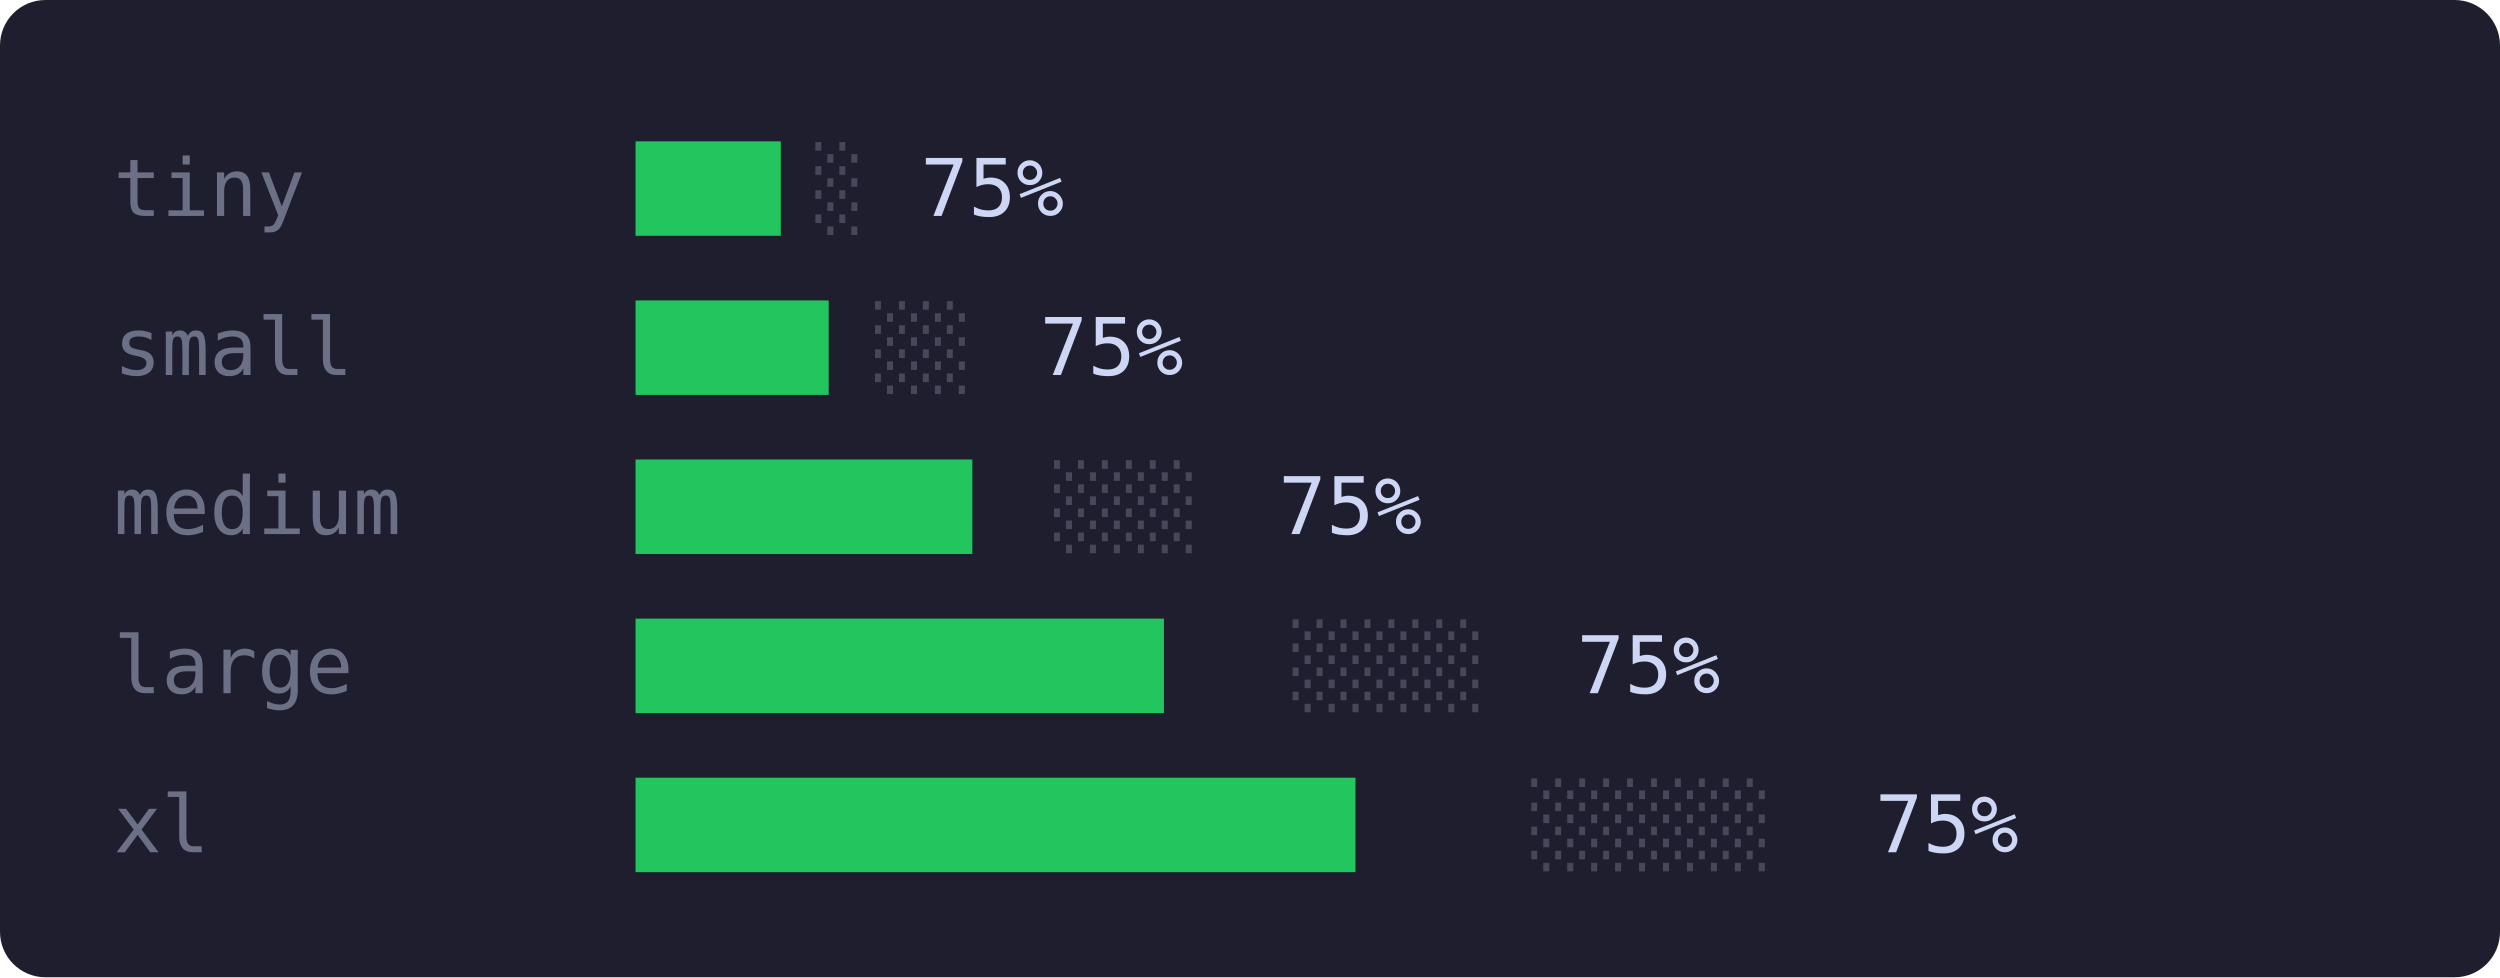
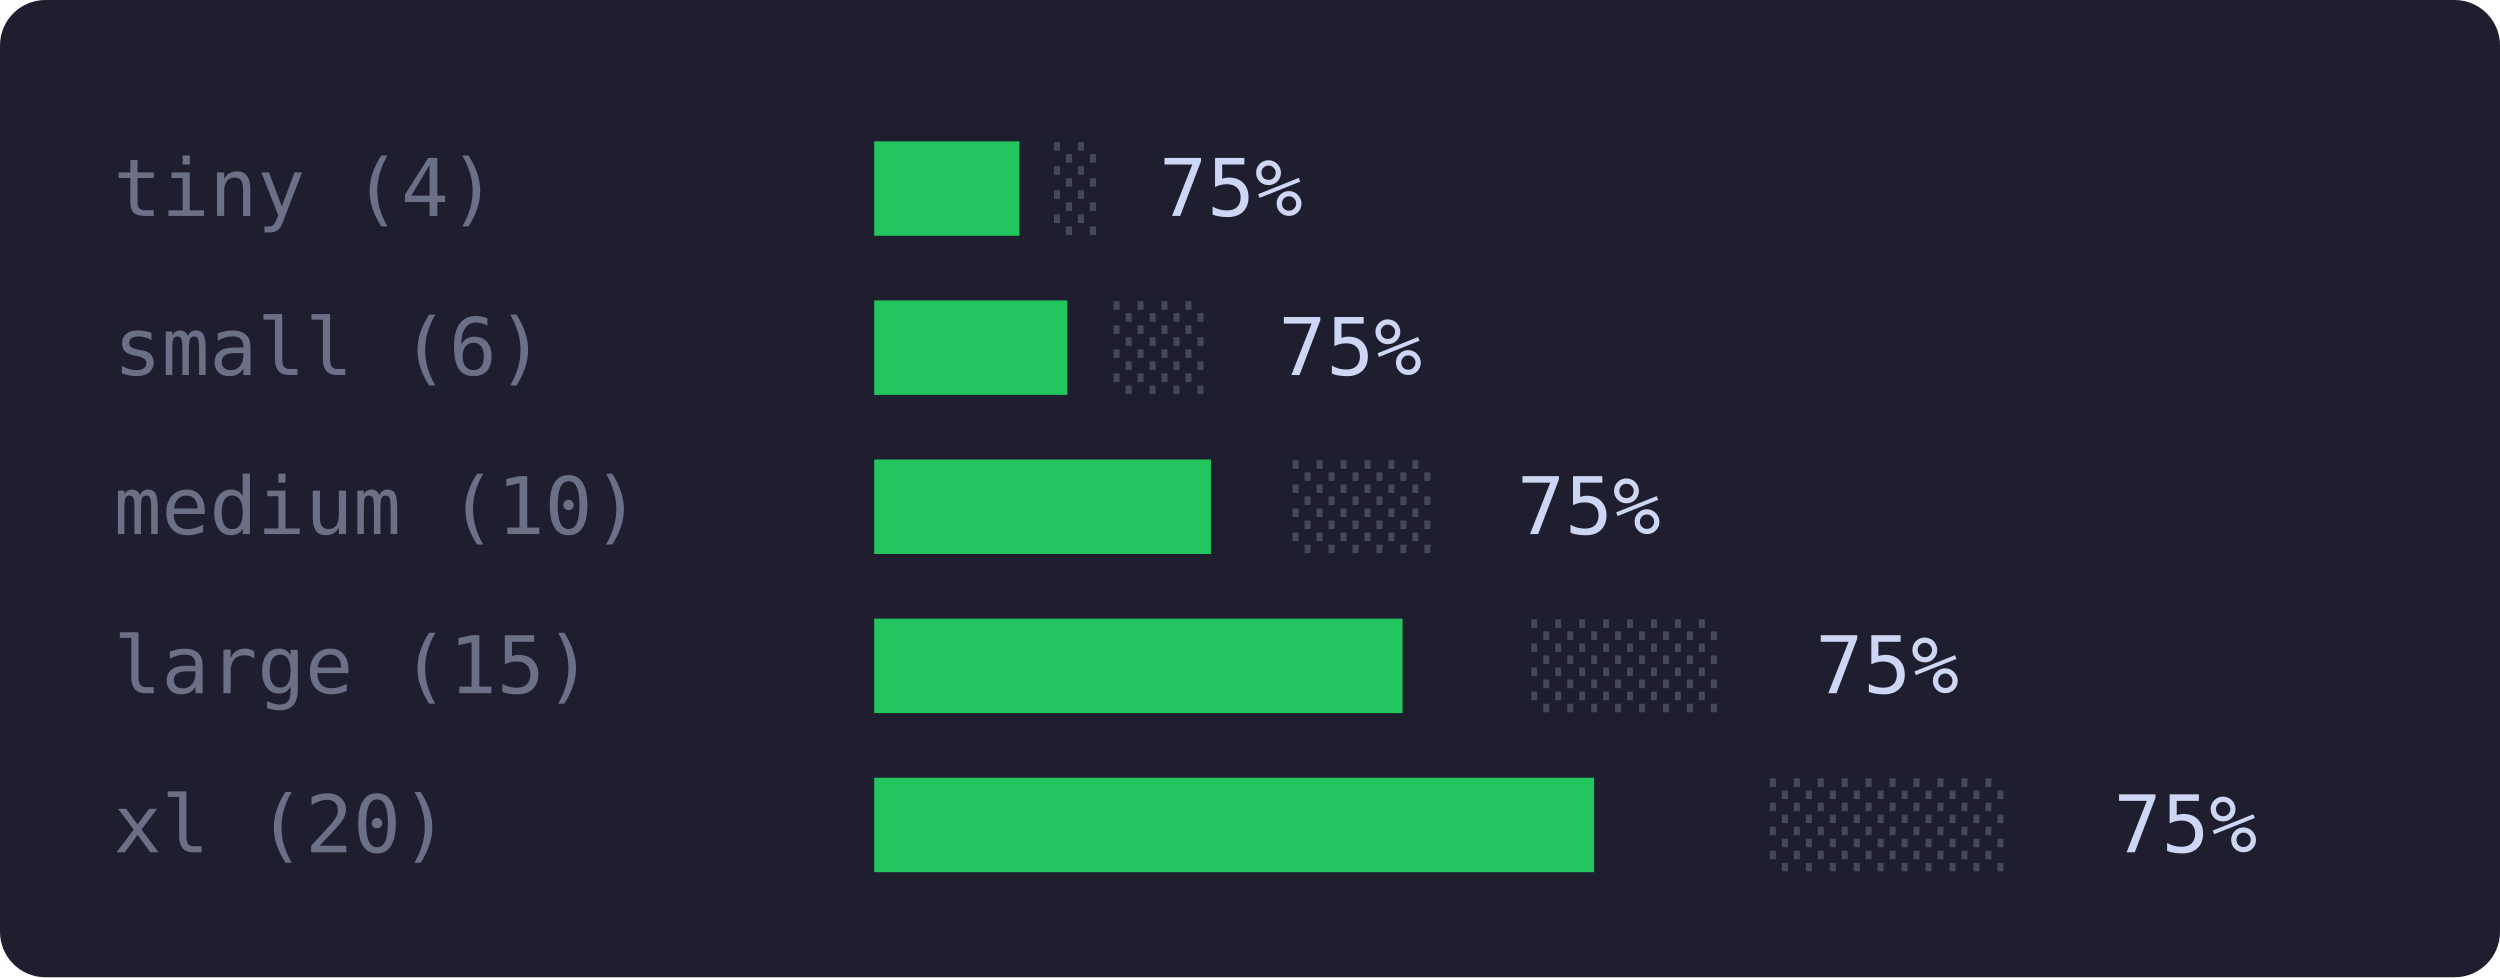
<svg xmlns="http://www.w3.org/2000/svg" viewBox="0 0 440 172" width="440" height="172">
  <style>
    text { font-family: JetBrains Mono, Cascadia Code, Consolas, monospace; font-size: 14px; }
    .bg { fill: #1e1e2e; rx: 8; }
    .label { fill: #6c7086; }
    .bar-filled { fill: #22c55e; }
    .bar-empty { fill: #45475a; }
    .pct { fill: #cdd6f4; }
  </style>
  <rect class="bg" width="440" height="172" />
-   <text x="20" y="38" class="label">tiny    </text>
-   <text x="112.0" y="38" fill="#22c55e">███</text>
-   <text x="143.5" y="38" fill="#45475a">░</text>
-   <text x="162.0" y="38" class="pct">75%</text>
-   <text x="20" y="66" class="label">small   </text>
-   <text x="112.0" y="66" fill="#22c55e">████</text>
-   <text x="154.0" y="66" fill="#45475a">░░</text>
-   <text x="183.0" y="66" class="pct">75%</text>
-   <text x="20" y="94" class="label">medium  </text>
-   <text x="112.0" y="94" fill="#22c55e">███████</text>
-   <text x="185.5" y="94" fill="#45475a">░░░</text>
-   <text x="225.0" y="94" class="pct">75%</text>
-   <text x="20" y="122" class="label">large   </text>
-   <text x="112.0" y="122" fill="#22c55e">███████████</text>
-   <text x="227.5" y="122" fill="#45475a">░░░░</text>
-   <text x="277.5" y="122" class="pct">75%</text>
-   <text x="20" y="150" class="label">xl      </text>
-   <text x="112.0" y="150" fill="#22c55e">███████████████</text>
-   <text x="269.5" y="150" fill="#45475a">░░░░░</text>
-   <text x="330.0" y="150" class="pct">75%</text>
+   <text x="20" y="38" class="label">tiny (4)    </text>
+   <text x="154.0" y="38" fill="#22c55e">███</text>
+   <text x="185.5" y="38" fill="#45475a">░</text>
+   <text x="204.0" y="38" class="pct">75%</text>
+   <text x="20" y="66" class="label">small (6)   </text>
+   <text x="154.0" y="66" fill="#22c55e">████</text>
+   <text x="196.0" y="66" fill="#45475a">░░</text>
+   <text x="225.0" y="66" class="pct">75%</text>
+   <text x="20" y="94" class="label">medium (10) </text>
+   <text x="154.0" y="94" fill="#22c55e">███████</text>
+   <text x="227.5" y="94" fill="#45475a">░░░</text>
+   <text x="267.0" y="94" class="pct">75%</text>
+   <text x="20" y="122" class="label">large (15)  </text>
+   <text x="154.0" y="122" fill="#22c55e">███████████</text>
+   <text x="269.5" y="122" fill="#45475a">░░░░</text>
+   <text x="319.5" y="122" class="pct">75%</text>
+   <text x="20" y="150" class="label">xl (20)     </text>
+   <text x="154.0" y="150" fill="#22c55e">███████████████</text>
+   <text x="311.5" y="150" fill="#45475a">░░░░░</text>
+   <text x="372.0" y="150" class="pct">75%</text>
</svg>
